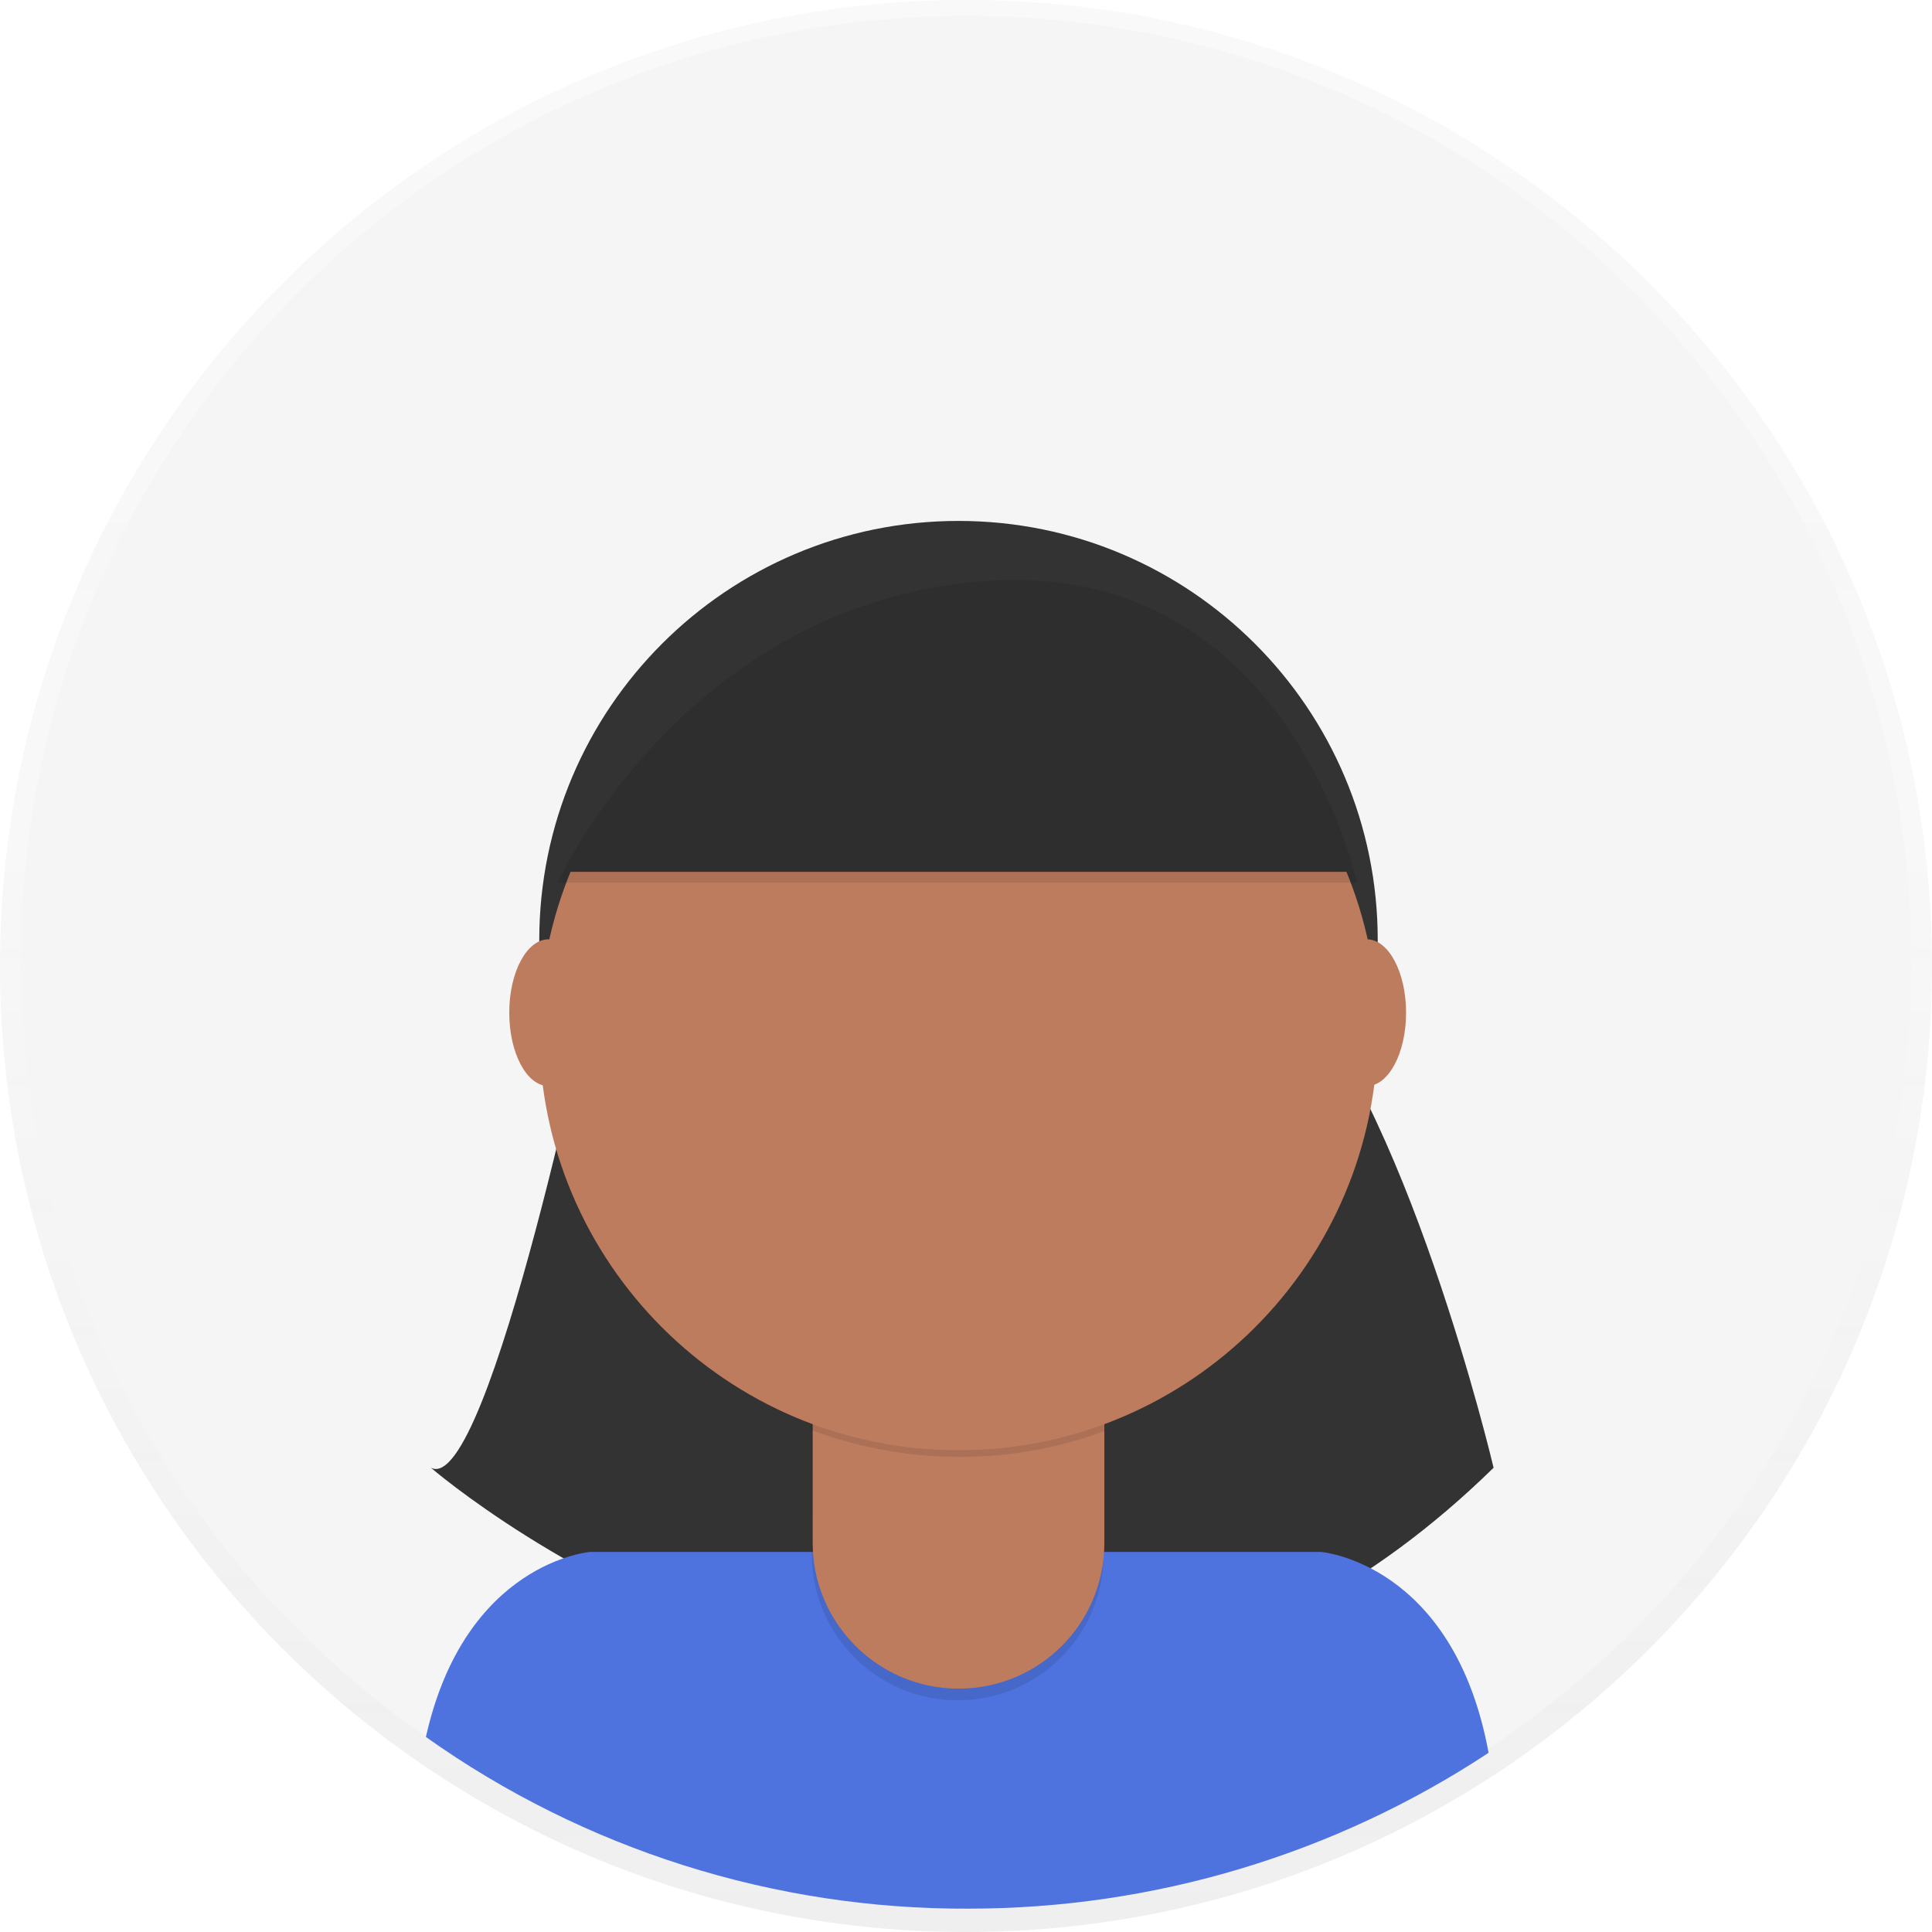
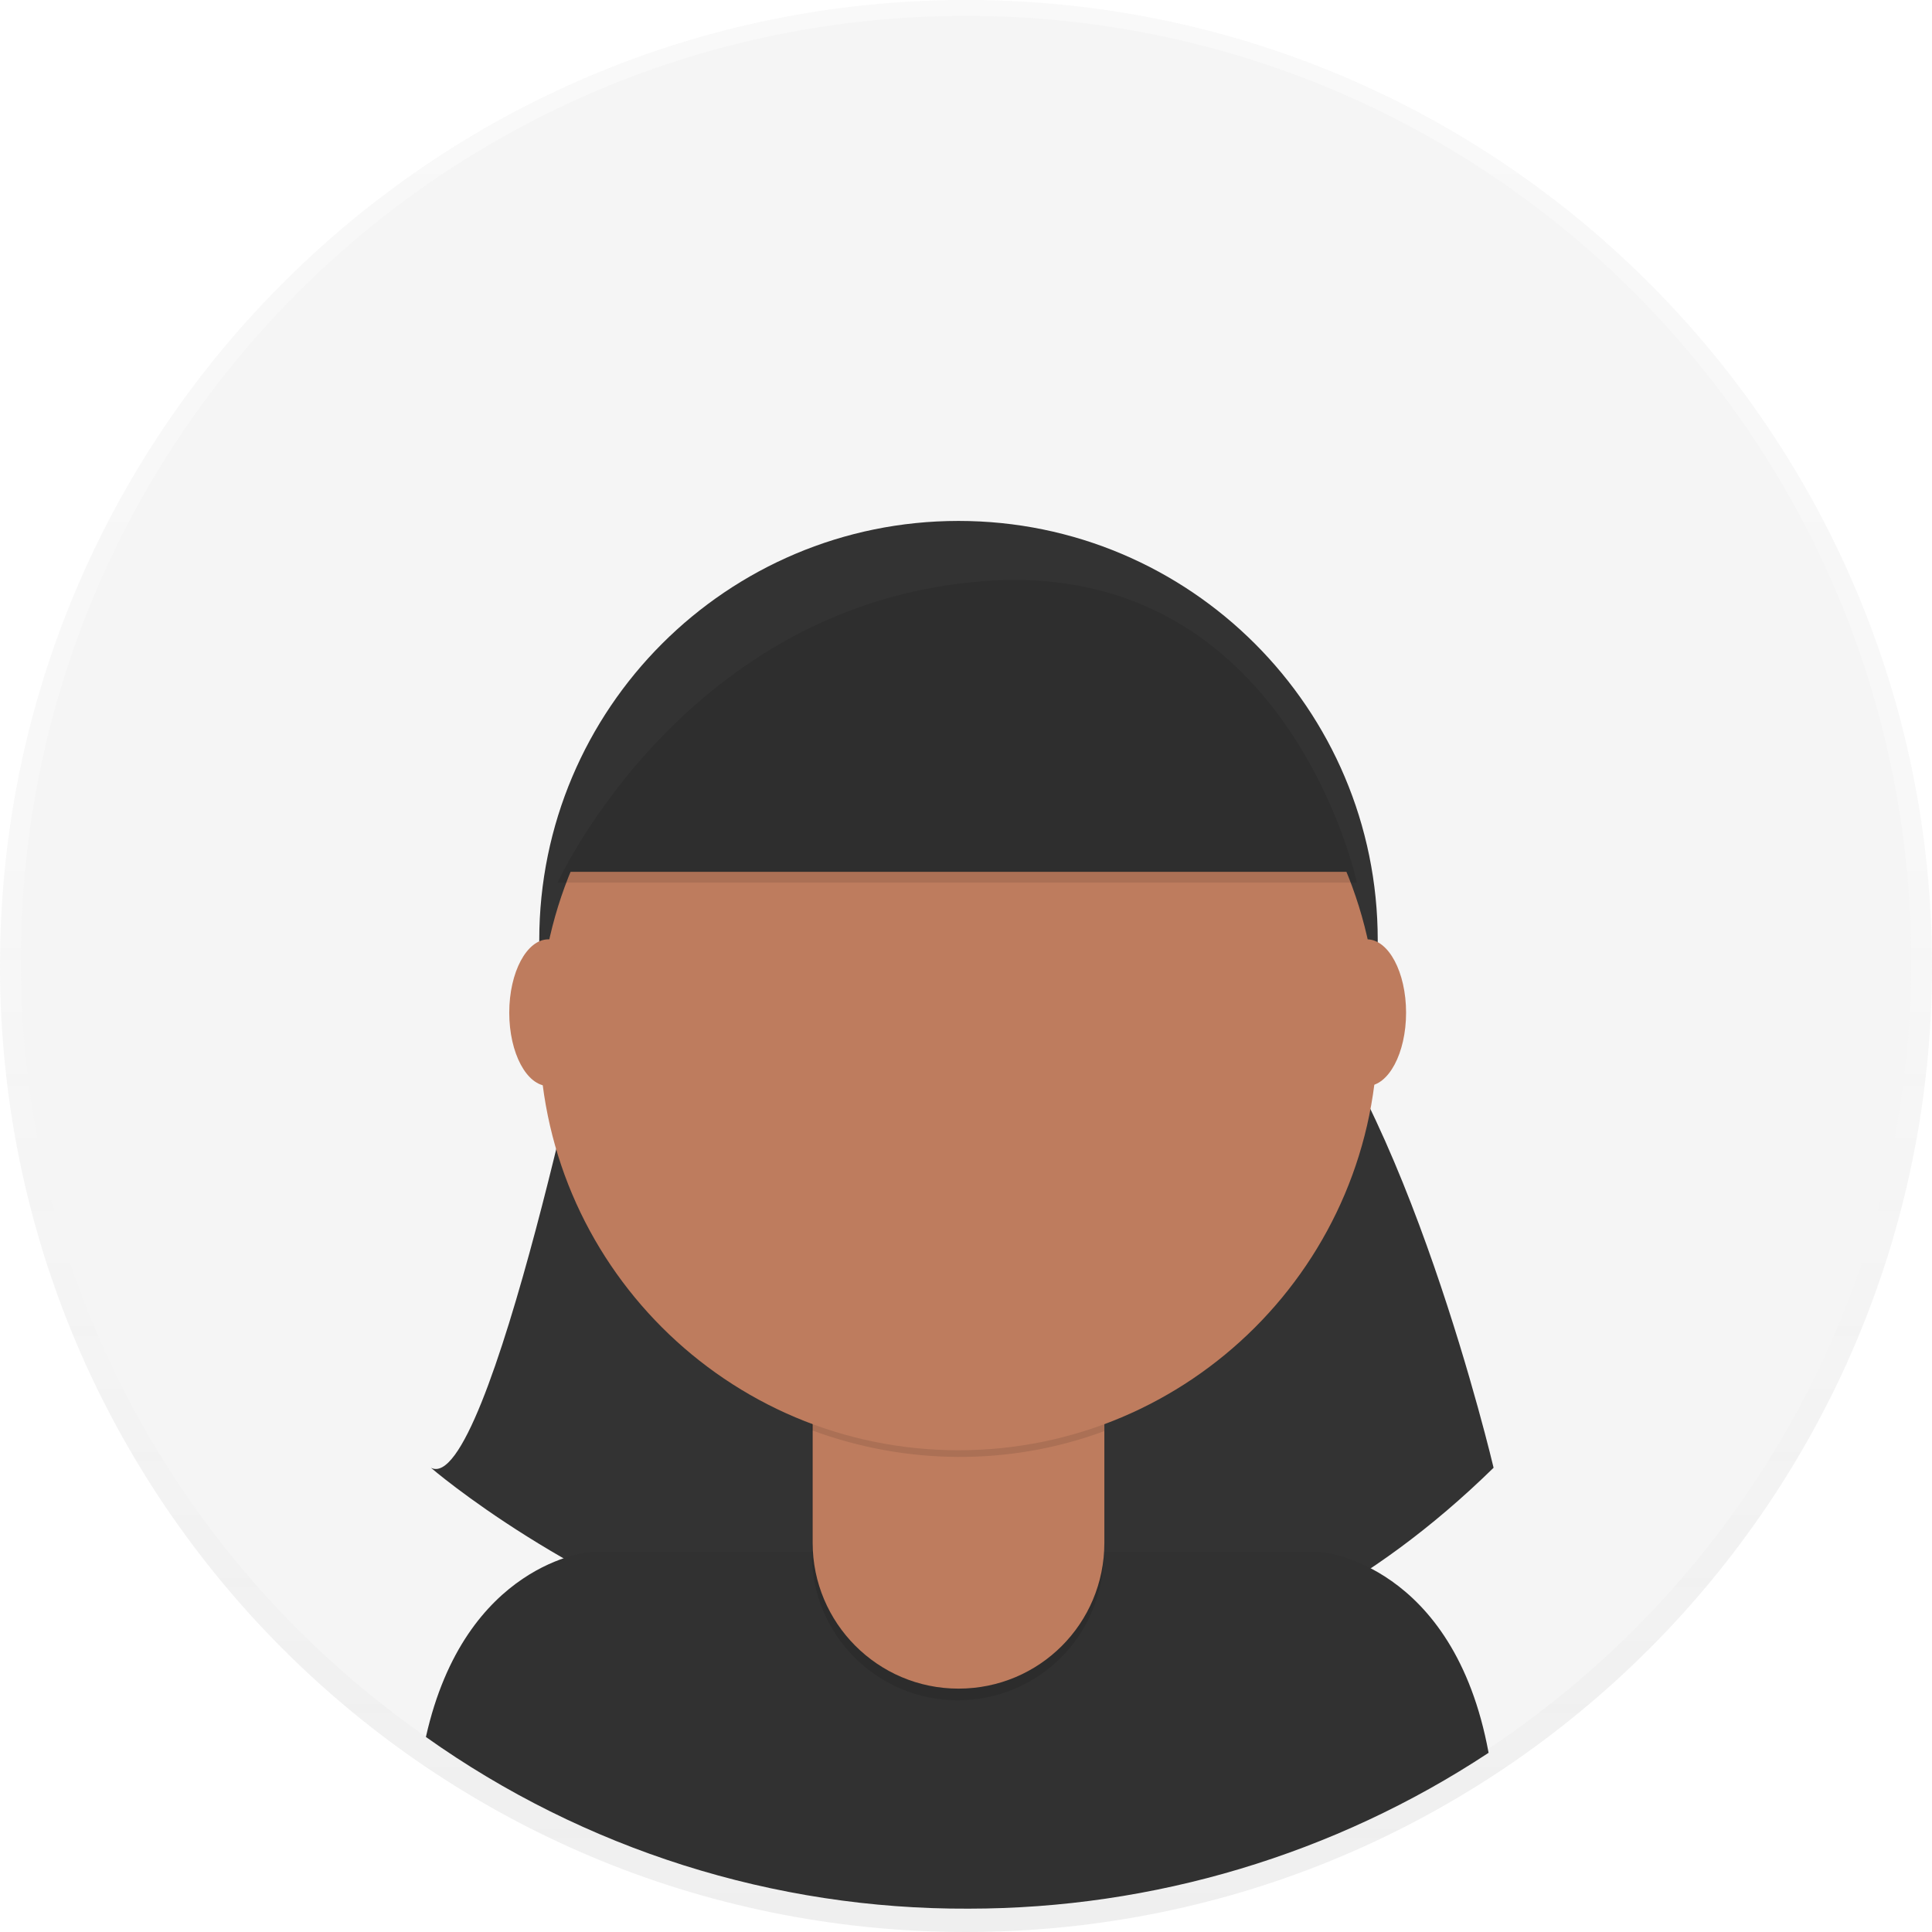
<svg xmlns="http://www.w3.org/2000/svg" version="1.1" id="_x38_8ce59e9-c4b8-4d1d-9d7a-ce0190159aa8" x="0px" y="0px" viewBox="0 0 231.8 231.8" style="enable-background:new 0 0 231.8 231.8;" xml:space="preserve">
  <style type="text/css">
	.st0{opacity:0.5;}
	.st1{fill:url(#SVGID_1_);}
	.st2{fill:#F5F5F5;}
	.st3{fill:#333333;}
- 	.st4{fill:#4E73DF;}
+ 	.st4{fill:#313131;}
	.st5{opacity:0.1;enable-background:new    ;}
	.st6{fill:#BE7C5E;}
</style>
  <g class="st0">
    <linearGradient id="SVGID_1_" gradientUnits="userSpaceOnUse" x1="115.89" y1="525.2" x2="115.89" y2="756.98" gradientTransform="matrix(1 0 0 -1 0 756.98)">
      <stop offset="0" style="stop-color:#808080;stop-opacity:0.25" />
      <stop offset="0.54" style="stop-color:#808080;stop-opacity:0.12" />
      <stop offset="1" style="stop-color:#808080;stop-opacity:0.1" />
    </linearGradient>
    <circle class="st1" cx="115.9" cy="115.9" r="115.9" />
  </g>
  <circle class="st2" cx="115.9" cy="115.3" r="113.4" />
  <path class="st3" d="M71.6,116.3c0,0-12.9,63.4-19.9,59.8c0,0,67.7,58.5,127.5,0c0,0-10.5-44.6-25.7-59.8H71.6z" />
  <path class="st4" d="M116.2,229c22.2,0,43.9-6.5,62.4-18.7c-4.2-22.8-20.1-24.1-20.1-24.1H70.8c0,0-15,1.2-19.7,22.2  C70.1,221.9,92.9,229.1,116.2,229z" />
  <circle class="st3" cx="115" cy="112.8" r="50.3" />
  <path class="st5" d="M97.3,158.4h35.1l0,0v28.1c0,9.7-7.8,17.5-17.5,17.5l0,0c-9.7,0-17.5-7.9-17.5-17.5L97.3,158.4L97.3,158.4z" />
  <path class="st6" d="M100.7,157.1h28.4c1.9,0,3.4,1.5,3.4,3.3v0v24.7c0,9.7-7.8,17.5-17.5,17.5l0,0c-9.7,0-17.5-7.9-17.5-17.5v0  v-24.7C97.4,158.6,98.9,157.1,100.7,157.1z" />
  <path class="st5" d="M97.4,171.6c11.3,4.2,23.8,4.3,35.1,0.1v-4.3H97.4V171.6z" />
  <circle class="st6" cx="115" cy="123.7" r="50.3" />
  <path class="st3" d="M66.9,104.6h95.9c0,0-8.2-38.7-44.4-36.2S66.9,104.6,66.9,104.6z" />
  <ellipse class="st6" cx="65.8" cy="121.5" rx="4.7" ry="8.8" />
  <ellipse class="st6" cx="164" cy="121.5" rx="4.7" ry="8.8" />
  <path class="st5" d="M66.9,105.9h95.9c0,0-8.2-38.7-44.4-36.2S66.9,105.9,66.9,105.9z" />
</svg>
